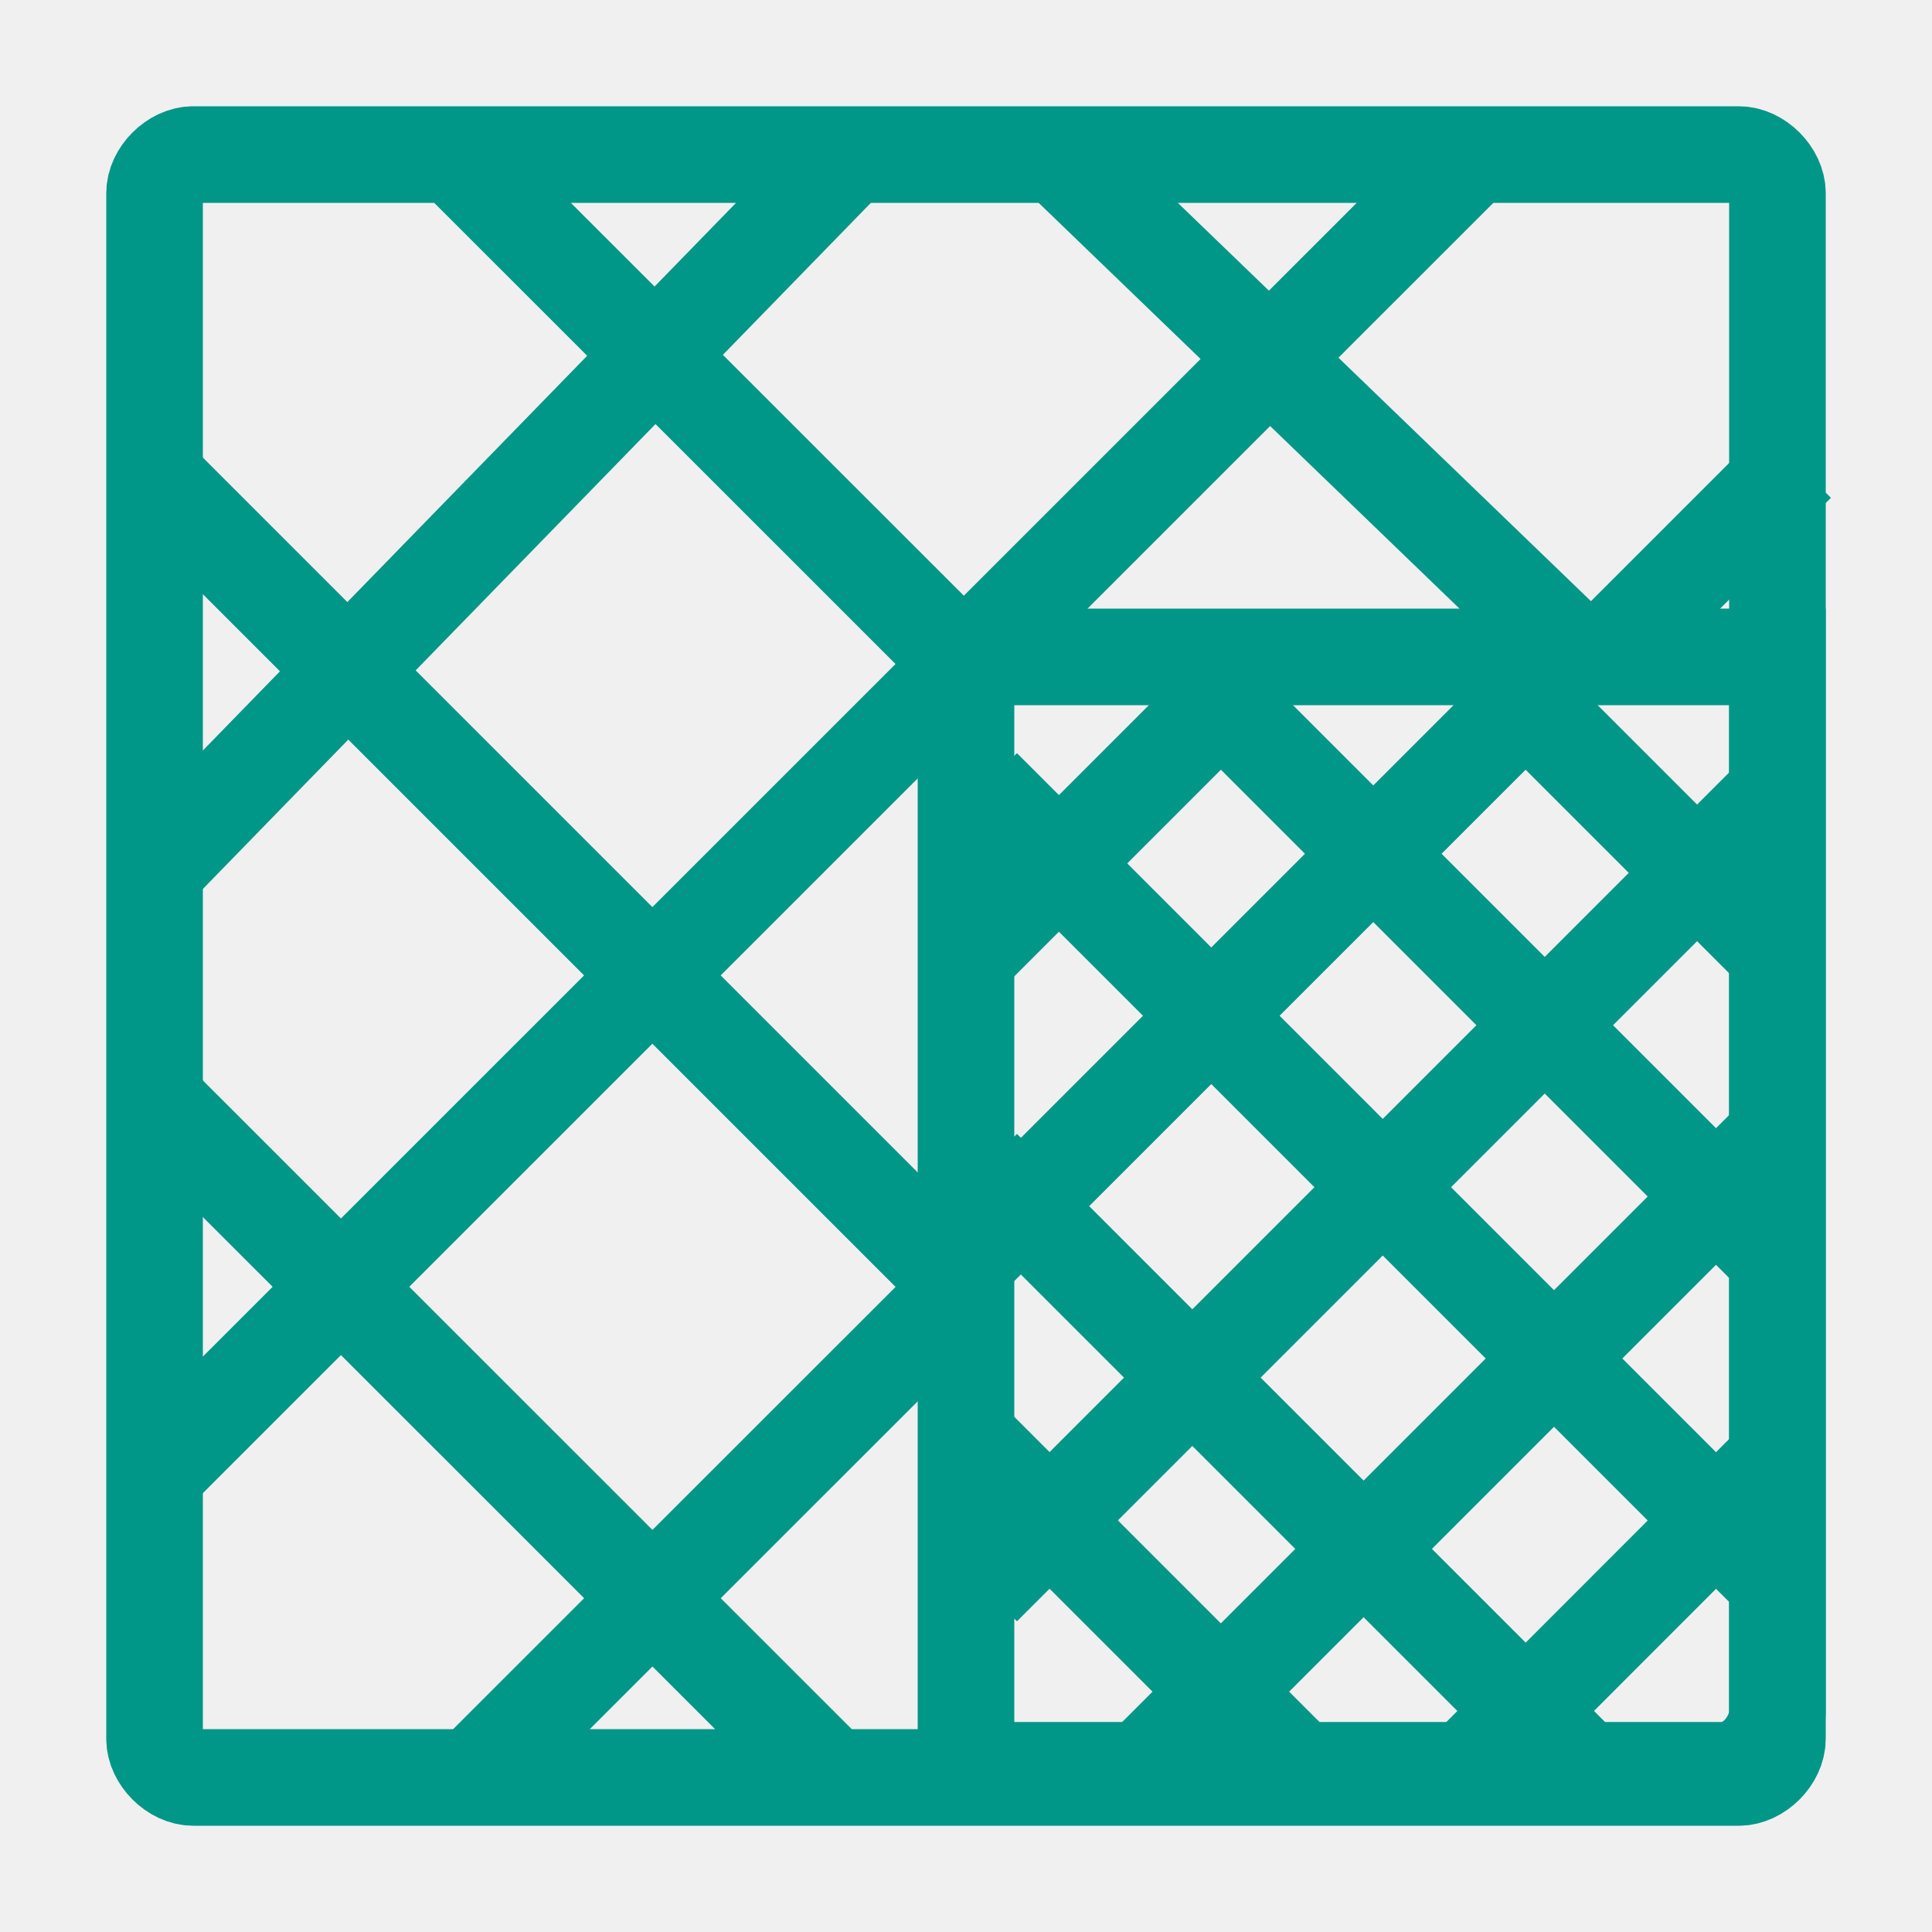
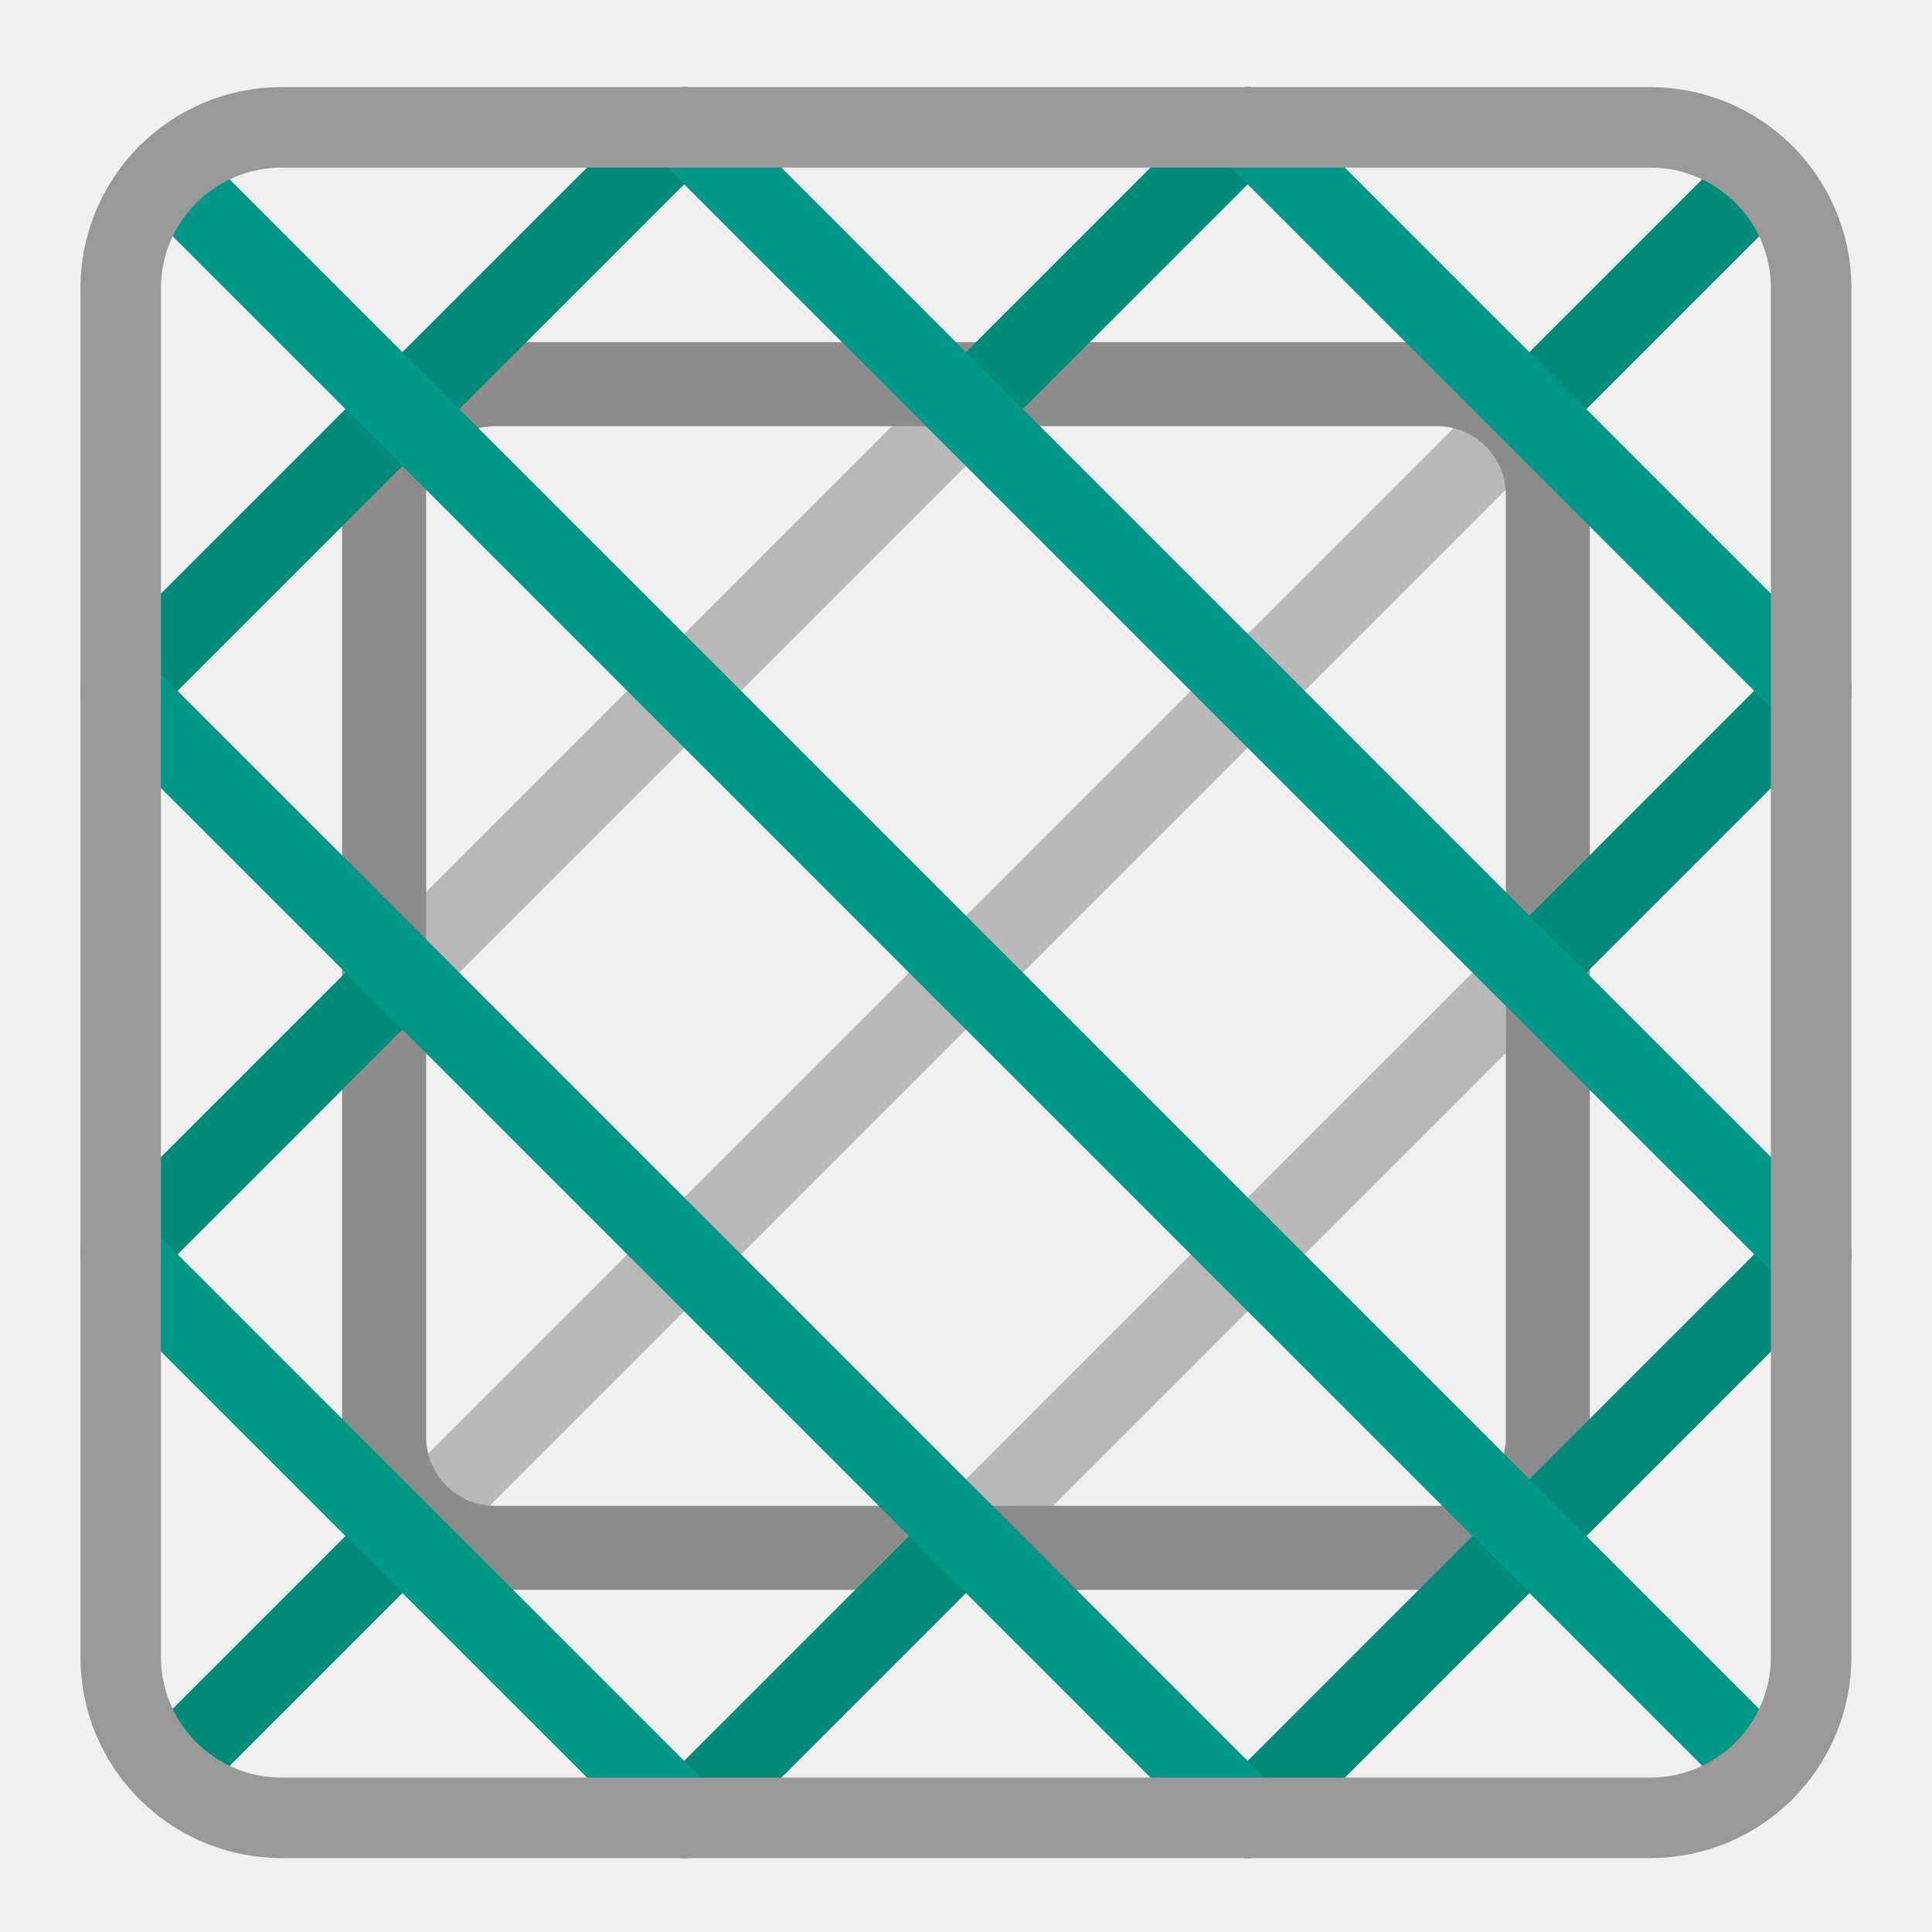
- <svg xmlns="http://www.w3.org/2000/svg" width="10" height="10" viewBox="0 0 10 10" fill="none">
-   <g clip-path="url(#clip0_252_3415)">
-     <path d="M9 0.8H1C0.9 0.8 0.8 0.9 0.8 1V9C0.8 9.1 0.9 9.2 1 9.2H9C9.1 9.2 9.2 9.1 9.2 9V1C9.2 0.9 9.1 0.8 9 0.8Z" stroke="#009688" stroke-width="0.5" />
-     <path d="M4.402 0.8L0.788 4.512" stroke="#009688" stroke-width="0.5" />
-     <path d="M4.989 6.661L2.449 9.2" stroke="#009688" stroke-width="0.5" />
-     <path d="M9.3 2.4L8.3 3.4" stroke="#009688" stroke-width="0.5" />
-     <path d="M7.626 0.8L0.788 7.637" stroke="#009688" stroke-width="0.5" />
-     <path d="M4.305 9.2L0.788 5.684" stroke="#009688" stroke-width="0.5" />
-     <path d="M8.212 3.437L5.477 0.8" stroke="#009688" stroke-width="0.5" />
-     <path d="M4.989 6.661L0.788 2.46" stroke="#009688" stroke-width="0.5" />
-     <path d="M4.989 3.437L2.351 0.8" stroke="#009688" stroke-width="0.5" />
-     <path d="M6.566 3.384L4.989 4.961" stroke="#009688" stroke-width="0.5" />
-     <path d="M8.143 3.384L4.989 6.538" stroke="#009688" stroke-width="0.5" />
-     <path d="M9.227 4.075L5.087 8.215" stroke="#009688" stroke-width="0.5" />
-     <path d="M9.128 5.947L5.974 9.101" stroke="#009688" stroke-width="0.5" />
-     <path d="M9.227 7.525L7.552 9.201" stroke="#009688" stroke-width="0.5" />
-     <path d="M9.227 4.961L7.65 3.384" stroke="#009688" stroke-width="0.5" />
-     <path d="M9.227 6.538L6.073 3.384" stroke="#009688" stroke-width="0.5" />
-     <path d="M9.227 8.215L5.087 4.075" stroke="#009688" stroke-width="0.5" />
-     <path d="M8.241 9.2L5.087 6.046" stroke="#009688" stroke-width="0.5" />
-     <path d="M6.664 9.101L4.989 7.426" stroke="#009688" stroke-width="0.5" />
-     <path d="M5.098 3.4H9.2V8.87C9.2 8.967 9.102 9.163 8.907 9.163H5V3.4H5.098Z" stroke="#009688" stroke-width="0.5" />
-   </g>
-   <defs>
+ <svg xmlns="http://www.w3.org/2000/svg" width="24" height="24" viewBox="0 0 24 24" version="1.1" id="svg3" xml:space="preserve">
+   <defs id="defs3">
+     <clipPath id="clip0_8991_35043">
+       <rect width="10" height="10" fill="white" id="rect5" />
+     </clipPath>
+     <clipPath id="clip0_8991_35043-9">
+       <rect width="10" height="10" fill="#ffffff" id="rect5-5" x="0" y="0" />
+     </clipPath>
+     <clipPath id="clip0_8991_35043-1">
+       <rect width="10" height="10" fill="#ffffff" id="rect5-0" x="0" y="0" />
+     </clipPath>
    <clipPath id="clip0_252_3415">
-       <rect width="10" height="10" fill="white" />
+       <rect width="10" height="10" fill="white" id="rect20" />
    </clipPath>
  </defs>
+   <path d="M 1.5,15.581 15.5,1.581 M 8.5,22.581 9.475,21.607 10.037,21.045 22.5,8.581 m -21,0 7,-7 m 7,21 7,-7 M 21.914,2.167 2.086,21.995" style="display:inline;fill:none;stroke:#808080;stroke-linecap:round;stroke-linejoin:round;stroke-opacity:0.5" id="path1-7" />
+   <path d="M 6.149,4.772 H 17.851 a 1.377,1.377 0 0 1 1.377,1.377 V 17.851 a 1.377,1.377 0 0 1 -1.377,1.377 H 6.149 A 1.377,1.377 0 0 1 4.772,17.851 V 6.149 A 1.377,1.377 0 0 1 6.149,4.772 Z" style="display:inline;fill:none;fill-opacity:1;stroke:#8c8c8c;stroke-width:1.044;stroke-linecap:butt;stroke-linejoin:round;stroke-miterlimit:10;stroke-dasharray:none;stroke-opacity:1;paint-order:fill markers stroke" id="path3-5" />
+   <path id="path1-1" style="display:inline;fill:none;stroke:#008a79;stroke-linecap:butt;stroke-linejoin:round;stroke-opacity:1" d="M 5.24,18.841 2.085,21.996" />
+   <path id="path12" style="display:inline;fill:none;stroke:#008a79;stroke-linecap:butt;stroke-linejoin:bevel;stroke-opacity:1" d="M 21.913,2.168 18.759,5.322" />
+   <path id="path11" style="display:inline;fill:none;stroke:#008a79;stroke-linecap:round;stroke-linejoin:round;stroke-opacity:1" d="m 15.499,22.582 7,-7" />
+   <path id="path10" style="display:inline;fill:none;stroke:#008a79;stroke-linecap:round;stroke-linejoin:round;stroke-opacity:1" d="M 1.499,8.582 8.499,1.582" />
+   <path id="path9" style="display:inline;fill:none;stroke:#008a79;stroke-linecap:round;stroke-linejoin:round;stroke-opacity:1" d="M 19.158,11.923 22.499,8.582" />
+   <path id="path7" style="display:inline;fill:none;stroke:#008a79;stroke-linecap:round;stroke-linejoin:round;stroke-opacity:1" d="m 8.499,22.582 0.974,-0.974 0.562,-0.562 1.805,-1.805" />
+   <path id="path6" style="display:inline;fill:none;stroke:#008a79;stroke-linecap:round;stroke-linejoin:round;stroke-opacity:1" d="M 12.16,4.922 15.499,1.582" />
+   <path id="path4" style="display:inline;fill:none;stroke:#008a79;stroke-linecap:round;stroke-linejoin:round;stroke-opacity:1" d="M 1.499,15.582 4.839,12.242" />
+   <path d="m 15.499,22.582 -14,-14 m 21,7 L 21.525,14.607 20.963,14.046 8.499,1.582 m 0,21 -7,-7 m 21,-7 -7,-7 m -13.414,0.586 19.828,19.828" style="display:inline;opacity:1;fill:none;stroke:#009688;stroke-linecap:round;stroke-linejoin:round;stroke-opacity:1" id="path1" />
+   <path d="m 3.499,1.582 h 17 a 2,2 0 0 1 2,2 v 17 a 2,2 0 0 1 -2,2 h -17 a 2,2 0 0 1 -2,-2 V 3.582 a 2,2 0 0 1 2,-2 z" style="display:inline;fill:none;stroke:#999999;stroke-linecap:round;stroke-linejoin:round;stroke-opacity:1" id="path3" />
+   <g style="fill:none" id="g3" transform="matrix(2.436159,0,0,2.527267,-0.1713723,-0.3838961)" />
</svg>
